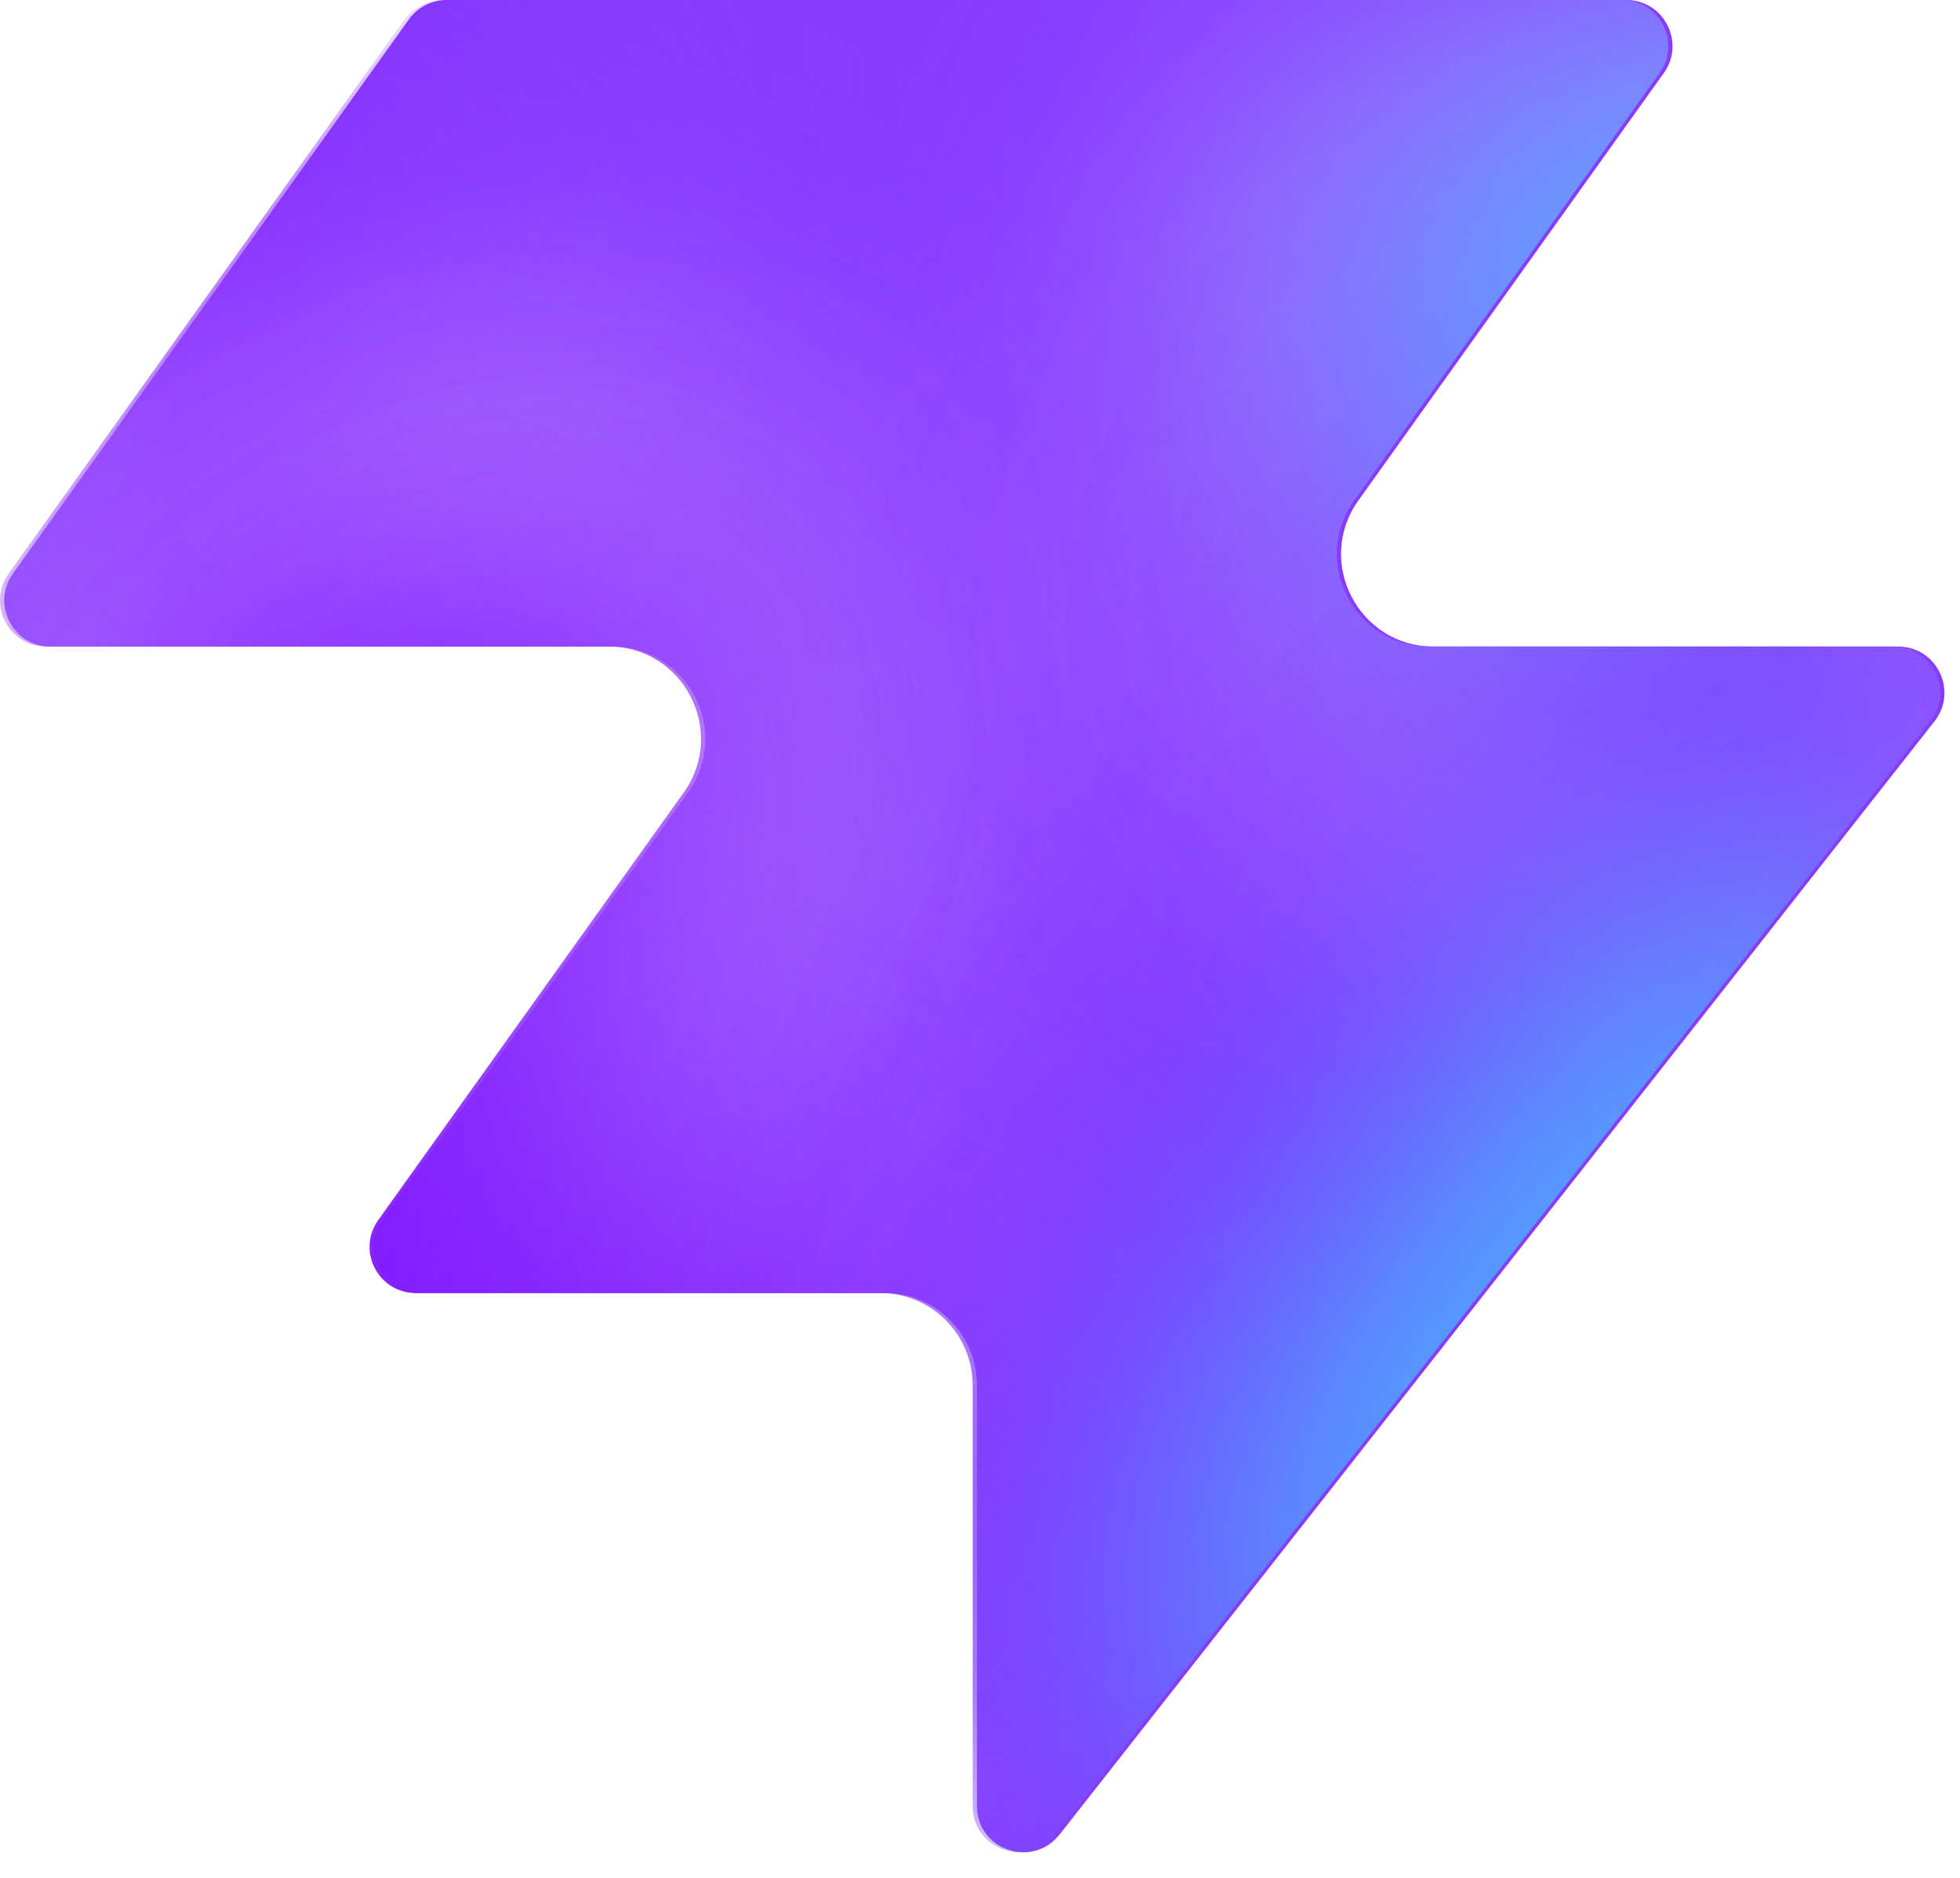
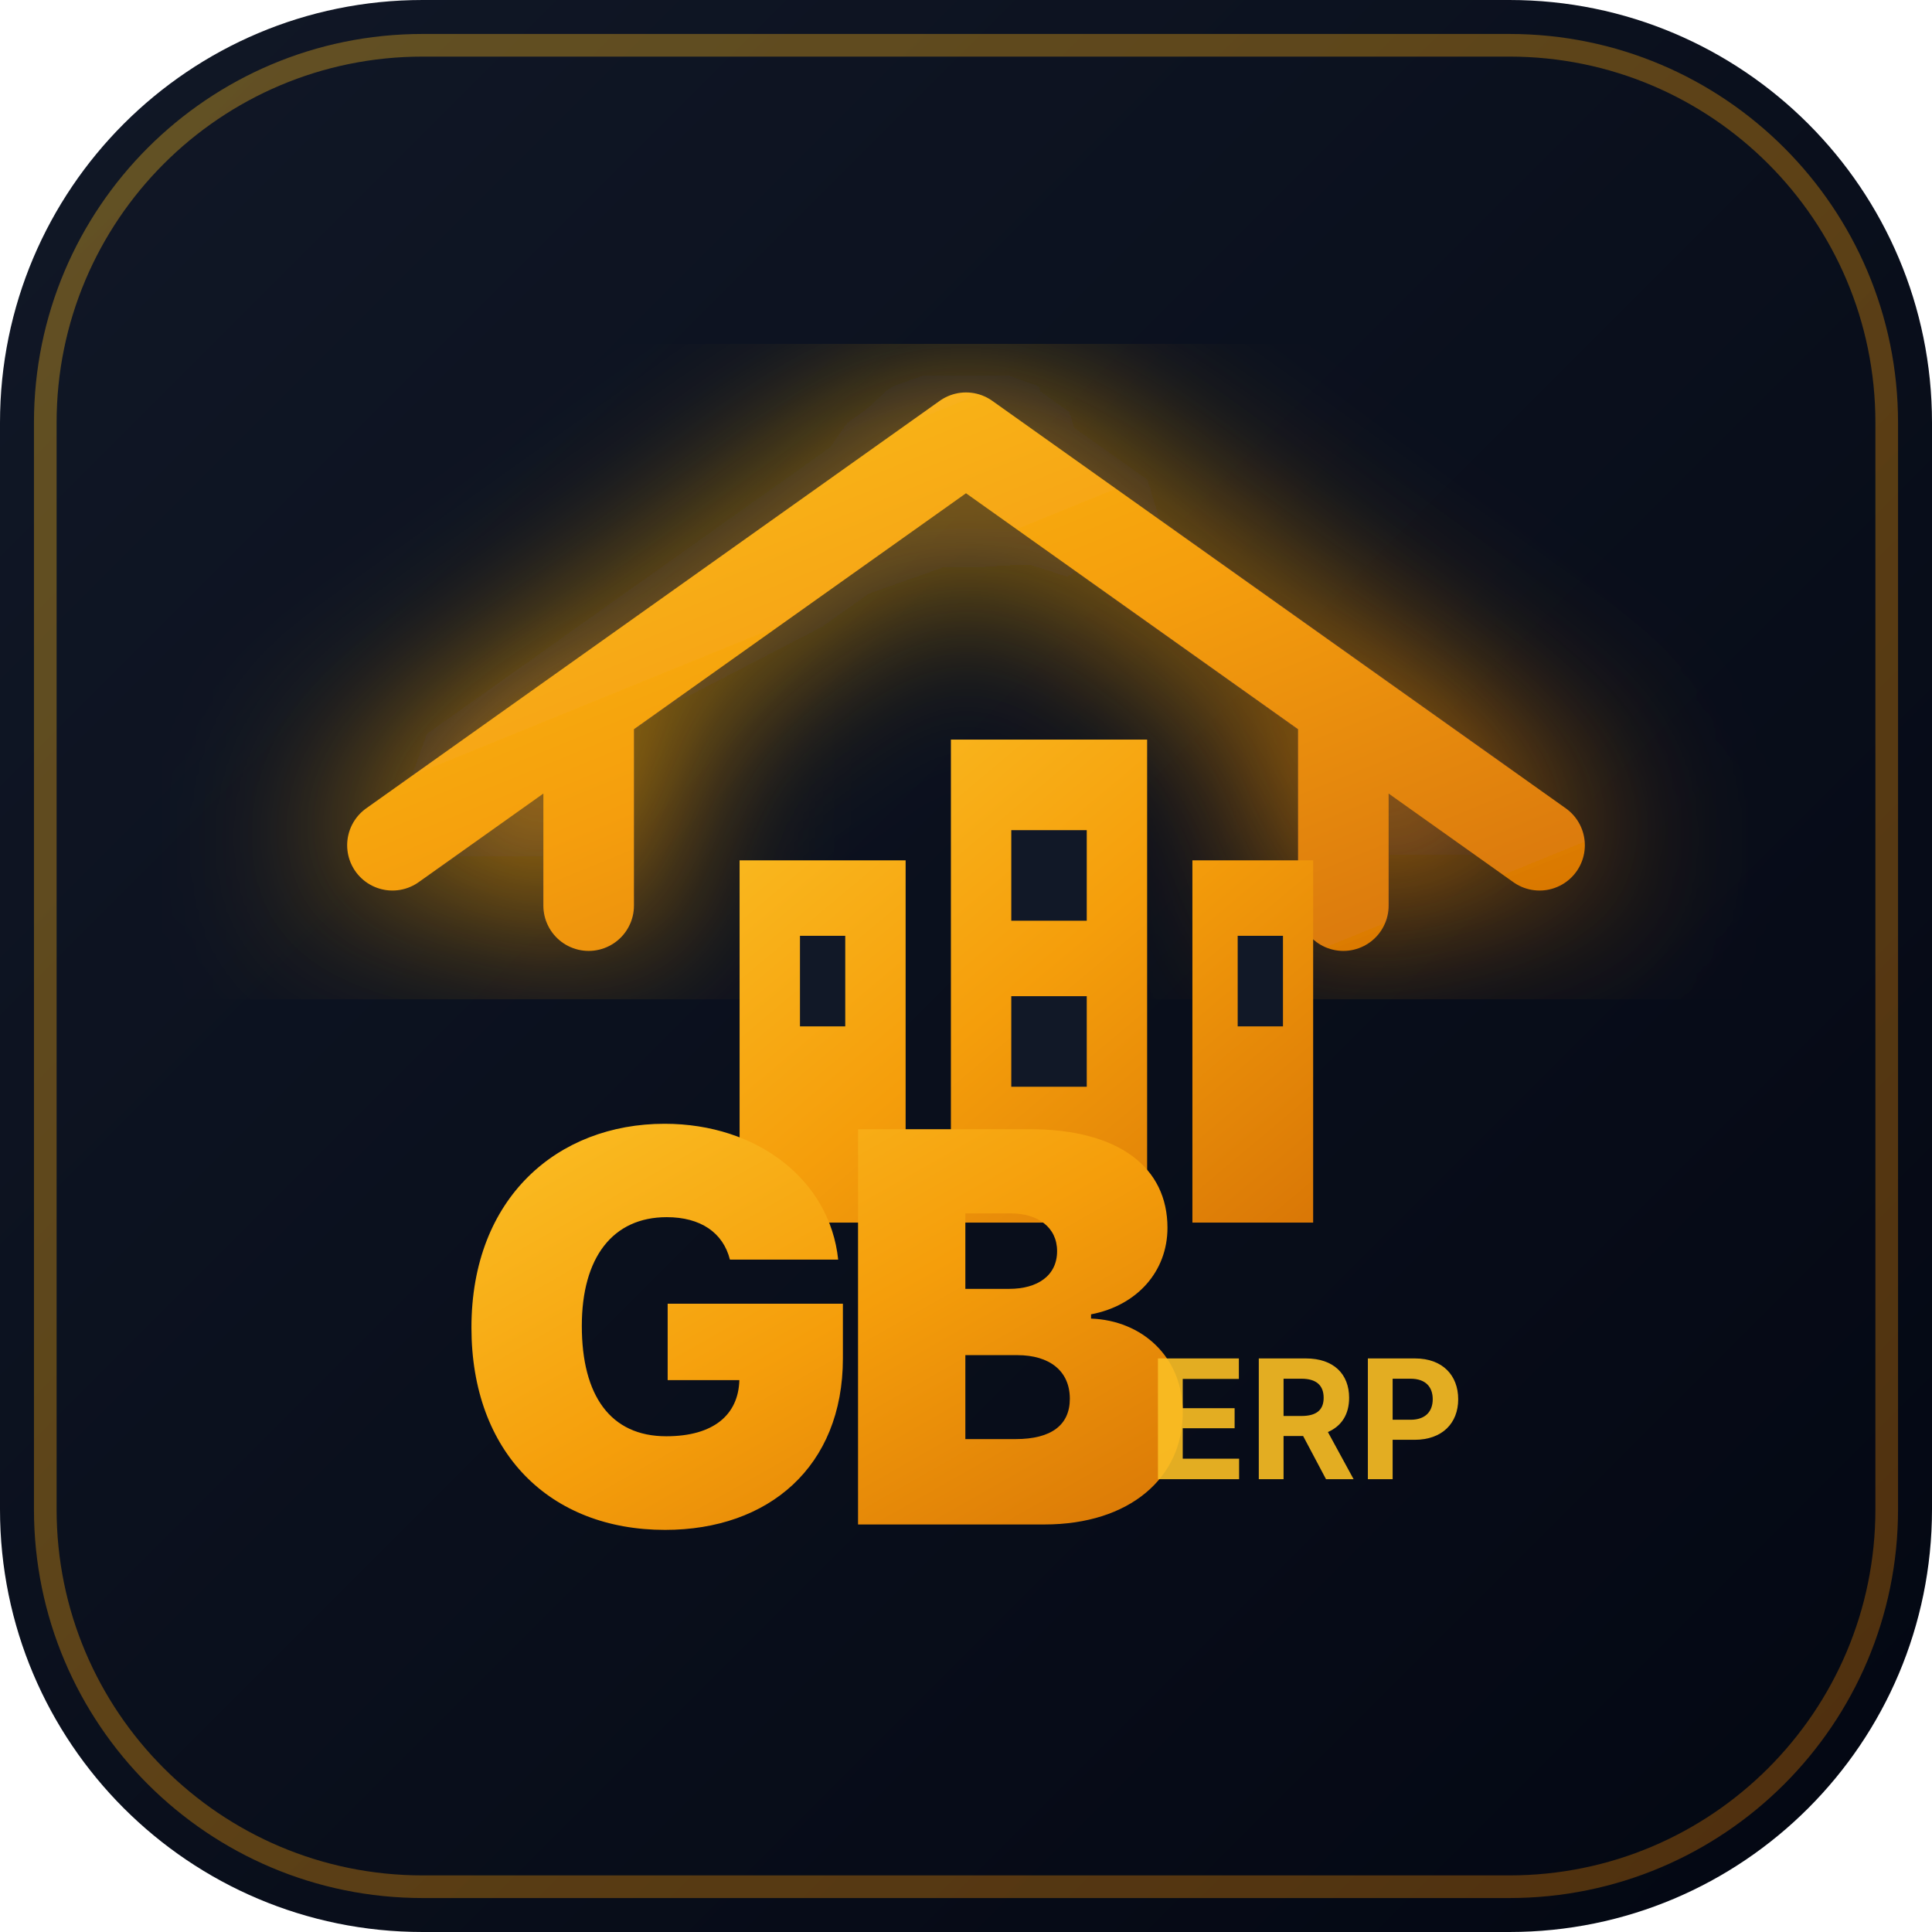
- <svg xmlns="http://www.w3.org/2000/svg" width="48" height="46" fill="none" viewBox="0 0 48 46">
-   <path fill="#863bff" d="M25.946 44.938c-.664.845-2.021.375-2.021-.698V33.937a2.26 2.26 0 0 0-2.262-2.262H10.287c-.92 0-1.456-1.04-.92-1.788l7.48-10.471c1.07-1.497 0-3.578-1.842-3.578H1.237c-.92 0-1.456-1.04-.92-1.788L10.013.474c.214-.297.556-.474.92-.474h28.894c.92 0 1.456 1.04.92 1.788l-7.48 10.471c-1.07 1.498 0 3.579 1.842 3.579h11.377c.943 0 1.473 1.088.89 1.83L25.947 44.94z" style="fill:#863bff;fill:color(display-p3 .525 .23 1);fill-opacity:1" />
-   <mask id="a" width="48" height="46" x="0" y="0" maskUnits="userSpaceOnUse" style="mask-type:alpha">
-     <path fill="#000" d="M25.842 44.938c-.664.844-2.021.375-2.021-.698V33.937a2.26 2.26 0 0 0-2.262-2.262H10.183c-.92 0-1.456-1.04-.92-1.788l7.48-10.471c1.07-1.498 0-3.579-1.842-3.579H1.133c-.92 0-1.456-1.04-.92-1.787L9.91.473c.214-.297.556-.474.92-.474h28.894c.92 0 1.456 1.04.92 1.788l-7.48 10.471c-1.07 1.498 0 3.578 1.842 3.578h11.377c.943 0 1.473 1.088.89 1.832L25.843 44.94z" style="fill:#000;fill-opacity:1" />
-   </mask>
-   <g mask="url(#a)">
-     <g filter="url(#b)">
-       <ellipse cx="5.508" cy="14.704" fill="#ede6ff" rx="5.508" ry="14.704" style="fill:#ede6ff;fill:color(display-p3 .927 .903 1);fill-opacity:1" transform="matrix(.00324 1 1 -.00324 -4.47 31.516)" />
-     </g>
-     <g filter="url(#c)">
-       <ellipse cx="10.399" cy="29.851" fill="#ede6ff" rx="10.399" ry="29.851" style="fill:#ede6ff;fill:color(display-p3 .927 .903 1);fill-opacity:1" transform="matrix(.00324 1 1 -.00324 -39.328 7.883)" />
-     </g>
-     <g filter="url(#d)">
-       <ellipse cx="5.508" cy="30.487" fill="#7e14ff" rx="5.508" ry="30.487" style="fill:#7e14ff;fill:color(display-p3 .492 .077 1);fill-opacity:1" transform="rotate(89.814 -25.913 -14.639)scale(1 -1)" />
-     </g>
-     <g filter="url(#e)">
-       <ellipse cx="5.508" cy="30.599" fill="#7e14ff" rx="5.508" ry="30.599" style="fill:#7e14ff;fill:color(display-p3 .492 .077 1);fill-opacity:1" transform="rotate(89.814 -32.644 -3.334)scale(1 -1)" />
-     </g>
-     <g filter="url(#f)">
-       <ellipse cx="5.508" cy="30.599" fill="#7e14ff" rx="5.508" ry="30.599" style="fill:#7e14ff;fill:color(display-p3 .492 .077 1);fill-opacity:1" transform="matrix(.00324 1 1 -.00324 -34.34 30.47)" />
-     </g>
-     <g filter="url(#g)">
-       <ellipse cx="14.072" cy="22.078" fill="#ede6ff" rx="14.072" ry="22.078" style="fill:#ede6ff;fill:color(display-p3 .927 .903 1);fill-opacity:1" transform="rotate(93.35 24.506 48.493)scale(-1 1)" />
-     </g>
-     <g filter="url(#h)">
-       <ellipse cx="3.47" cy="21.501" fill="#7e14ff" rx="3.47" ry="21.501" style="fill:#7e14ff;fill:color(display-p3 .492 .077 1);fill-opacity:1" transform="rotate(89.009 28.708 47.59)scale(-1 1)" />
-     </g>
-     <g filter="url(#i)">
-       <ellipse cx="3.47" cy="21.501" fill="#7e14ff" rx="3.47" ry="21.501" style="fill:#7e14ff;fill:color(display-p3 .492 .077 1);fill-opacity:1" transform="rotate(89.009 28.708 47.59)scale(-1 1)" />
-     </g>
-     <g filter="url(#j)">
-       <ellipse cx=".387" cy="8.972" fill="#7e14ff" rx="4.407" ry="29.108" style="fill:#7e14ff;fill:color(display-p3 .492 .077 1);fill-opacity:1" transform="rotate(39.51 .387 8.972)" />
-     </g>
-     <g filter="url(#k)">
-       <ellipse cx="47.523" cy="-6.092" fill="#7e14ff" rx="4.407" ry="29.108" style="fill:#7e14ff;fill:color(display-p3 .492 .077 1);fill-opacity:1" transform="rotate(37.892 47.523 -6.092)" />
-     </g>
-     <g filter="url(#l)">
-       <ellipse cx="41.412" cy="6.333" fill="#47bfff" rx="5.971" ry="9.665" style="fill:#47bfff;fill:color(display-p3 .28 .748 1);fill-opacity:1" transform="rotate(37.892 41.412 6.333)" />
-     </g>
-     <g filter="url(#m)">
-       <ellipse cx="-1.879" cy="38.332" fill="#7e14ff" rx="4.407" ry="29.108" style="fill:#7e14ff;fill:color(display-p3 .492 .077 1);fill-opacity:1" transform="rotate(37.892 -1.88 38.332)" />
-     </g>
-     <g filter="url(#n)">
-       <ellipse cx="-1.879" cy="38.332" fill="#7e14ff" rx="4.407" ry="29.108" style="fill:#7e14ff;fill:color(display-p3 .492 .077 1);fill-opacity:1" transform="rotate(37.892 -1.88 38.332)" />
-     </g>
-     <g filter="url(#o)">
-       <ellipse cx="35.651" cy="29.907" fill="#7e14ff" rx="4.407" ry="29.108" style="fill:#7e14ff;fill:color(display-p3 .492 .077 1);fill-opacity:1" transform="rotate(37.892 35.651 29.907)" />
-     </g>
-     <g filter="url(#p)">
-       <ellipse cx="38.418" cy="32.4" fill="#47bfff" rx="5.971" ry="15.297" style="fill:#47bfff;fill:color(display-p3 .28 .748 1);fill-opacity:1" transform="rotate(37.892 38.418 32.4)" />
-     </g>
-   </g>
+ <svg xmlns="http://www.w3.org/2000/svg" viewBox="0 0 512 512" width="512" height="512">
  <defs>
-     <filter id="b" width="60.045" height="41.654" x="-19.77" y="16.149" color-interpolation-filters="sRGB" filterUnits="userSpaceOnUse">
-       <feFlood flood-opacity="0" result="BackgroundImageFix" />
-       <feBlend in="SourceGraphic" in2="BackgroundImageFix" result="shape" />
-       <feGaussianBlur result="effect1_foregroundBlur_2002_17158" stdDeviation="7.659" />
-     </filter>
-     <filter id="c" width="90.34" height="51.437" x="-54.613" y="-7.533" color-interpolation-filters="sRGB" filterUnits="userSpaceOnUse">
-       <feFlood flood-opacity="0" result="BackgroundImageFix" />
-       <feBlend in="SourceGraphic" in2="BackgroundImageFix" result="shape" />
-       <feGaussianBlur result="effect1_foregroundBlur_2002_17158" stdDeviation="7.659" />
-     </filter>
-     <filter id="d" width="79.355" height="29.4" x="-49.64" y="2.03" color-interpolation-filters="sRGB" filterUnits="userSpaceOnUse">
-       <feFlood flood-opacity="0" result="BackgroundImageFix" />
-       <feBlend in="SourceGraphic" in2="BackgroundImageFix" result="shape" />
-       <feGaussianBlur result="effect1_foregroundBlur_2002_17158" stdDeviation="4.596" />
-     </filter>
-     <filter id="e" width="79.579" height="29.4" x="-45.045" y="20.029" color-interpolation-filters="sRGB" filterUnits="userSpaceOnUse">
-       <feFlood flood-opacity="0" result="BackgroundImageFix" />
-       <feBlend in="SourceGraphic" in2="BackgroundImageFix" result="shape" />
-       <feGaussianBlur result="effect1_foregroundBlur_2002_17158" stdDeviation="4.596" />
-     </filter>
-     <filter id="f" width="79.579" height="29.4" x="-43.513" y="21.178" color-interpolation-filters="sRGB" filterUnits="userSpaceOnUse">
-       <feFlood flood-opacity="0" result="BackgroundImageFix" />
-       <feBlend in="SourceGraphic" in2="BackgroundImageFix" result="shape" />
-       <feGaussianBlur result="effect1_foregroundBlur_2002_17158" stdDeviation="4.596" />
-     </filter>
-     <filter id="g" width="74.749" height="58.852" x="15.756" y="-17.901" color-interpolation-filters="sRGB" filterUnits="userSpaceOnUse">
-       <feFlood flood-opacity="0" result="BackgroundImageFix" />
-       <feBlend in="SourceGraphic" in2="BackgroundImageFix" result="shape" />
-       <feGaussianBlur result="effect1_foregroundBlur_2002_17158" stdDeviation="7.659" />
-     </filter>
-     <filter id="h" width="61.377" height="25.362" x="23.548" y="2.284" color-interpolation-filters="sRGB" filterUnits="userSpaceOnUse">
-       <feFlood flood-opacity="0" result="BackgroundImageFix" />
-       <feBlend in="SourceGraphic" in2="BackgroundImageFix" result="shape" />
-       <feGaussianBlur result="effect1_foregroundBlur_2002_17158" stdDeviation="4.596" />
-     </filter>
-     <filter id="i" width="61.377" height="25.362" x="23.548" y="2.284" color-interpolation-filters="sRGB" filterUnits="userSpaceOnUse">
-       <feFlood flood-opacity="0" result="BackgroundImageFix" />
-       <feBlend in="SourceGraphic" in2="BackgroundImageFix" result="shape" />
-       <feGaussianBlur result="effect1_foregroundBlur_2002_17158" stdDeviation="4.596" />
-     </filter>
-     <filter id="j" width="56.045" height="63.649" x="-27.636" y="-22.853" color-interpolation-filters="sRGB" filterUnits="userSpaceOnUse">
-       <feFlood flood-opacity="0" result="BackgroundImageFix" />
-       <feBlend in="SourceGraphic" in2="BackgroundImageFix" result="shape" />
-       <feGaussianBlur result="effect1_foregroundBlur_2002_17158" stdDeviation="4.596" />
-     </filter>
-     <filter id="k" width="54.814" height="64.646" x="20.116" y="-38.415" color-interpolation-filters="sRGB" filterUnits="userSpaceOnUse">
-       <feFlood flood-opacity="0" result="BackgroundImageFix" />
-       <feBlend in="SourceGraphic" in2="BackgroundImageFix" result="shape" />
-       <feGaussianBlur result="effect1_foregroundBlur_2002_17158" stdDeviation="4.596" />
-     </filter>
-     <filter id="l" width="33.541" height="35.313" x="24.641" y="-11.323" color-interpolation-filters="sRGB" filterUnits="userSpaceOnUse">
-       <feFlood flood-opacity="0" result="BackgroundImageFix" />
-       <feBlend in="SourceGraphic" in2="BackgroundImageFix" result="shape" />
-       <feGaussianBlur result="effect1_foregroundBlur_2002_17158" stdDeviation="4.596" />
-     </filter>
-     <filter id="m" width="54.814" height="64.646" x="-29.286" y="6.009" color-interpolation-filters="sRGB" filterUnits="userSpaceOnUse">
-       <feFlood flood-opacity="0" result="BackgroundImageFix" />
-       <feBlend in="SourceGraphic" in2="BackgroundImageFix" result="shape" />
-       <feGaussianBlur result="effect1_foregroundBlur_2002_17158" stdDeviation="4.596" />
-     </filter>
-     <filter id="n" width="54.814" height="64.646" x="-29.286" y="6.009" color-interpolation-filters="sRGB" filterUnits="userSpaceOnUse">
-       <feFlood flood-opacity="0" result="BackgroundImageFix" />
-       <feBlend in="SourceGraphic" in2="BackgroundImageFix" result="shape" />
-       <feGaussianBlur result="effect1_foregroundBlur_2002_17158" stdDeviation="4.596" />
-     </filter>
-     <filter id="o" width="54.814" height="64.646" x="8.244" y="-2.416" color-interpolation-filters="sRGB" filterUnits="userSpaceOnUse">
-       <feFlood flood-opacity="0" result="BackgroundImageFix" />
-       <feBlend in="SourceGraphic" in2="BackgroundImageFix" result="shape" />
-       <feGaussianBlur result="effect1_foregroundBlur_2002_17158" stdDeviation="4.596" />
-     </filter>
-     <filter id="p" width="39.409" height="43.623" x="18.713" y="10.588" color-interpolation-filters="sRGB" filterUnits="userSpaceOnUse">
-       <feFlood flood-opacity="0" result="BackgroundImageFix" />
-       <feBlend in="SourceGraphic" in2="BackgroundImageFix" result="shape" />
-       <feGaussianBlur result="effect1_foregroundBlur_2002_17158" stdDeviation="4.596" />
+     <linearGradient id="bgGrad" x1="0%" y1="0%" x2="100%" y2="100%">
+       <stop offset="0%" stop-color="#111827" />
+       <stop offset="100%" stop-color="#030712" />
+     </linearGradient>
+     <linearGradient id="goldGrad" x1="0%" y1="0%" x2="100%" y2="100%">
+       <stop offset="0%" stop-color="#fbbf24" />
+       <stop offset="50%" stop-color="#f59e0b" />
+       <stop offset="100%" stop-color="#d97706" />
+     </linearGradient>
+     <filter id="glow" x="-20%" y="-20%" width="140%" height="140%">
+       <feGaussianBlur stdDeviation="6" result="blur" />
+       <feComposite in="SourceGraphic" in2="blur" operator="over" />
    </filter>
  </defs>
+   <rect width="512" height="512" rx="112" fill="url(#bgGrad)" />
+   <rect x="12" y="12" width="488" height="488" rx="100" fill="none" stroke="url(#goldGrad)" stroke-width="6" stroke-opacity="0.35" />
+   <g transform="translate(56, 56) scale(4)">
+     <path d="M12 42 L50 15 L88 42 M25 34 V46 M75 34 V46" fill="none" stroke="url(#goldGrad)" stroke-width="6" stroke-linecap="round" stroke-linejoin="round" filter="url(#glow)" />
+     <path d="M35 43 H46 V67 H35 Z M49 35 H62 V67 H49 Z M65 43 H73 V67 H65 Z" fill="url(#goldGrad)" />
+     <path d="M39 48 H42 V54 H39 Z M53 41 H58 V47 H53 Z M53 52 H58 V58 H53 Z M68 48 H71 V54 H68 Z" fill="#111827" />
+     <text x="16" y="87" font-family="'Plus Jakarta Sans', system-ui, -apple-system, sans-serif" font-size="36" font-weight="900" fill="url(#goldGrad)" letter-spacing="-2">GB</text>
+     <text x="62" y="84" font-family="'Plus Jakarta Sans', system-ui, -apple-system, sans-serif" font-size="11" font-weight="700" fill="#fbbf24" opacity="0.9">ERP</text>
+   </g>
</svg>
